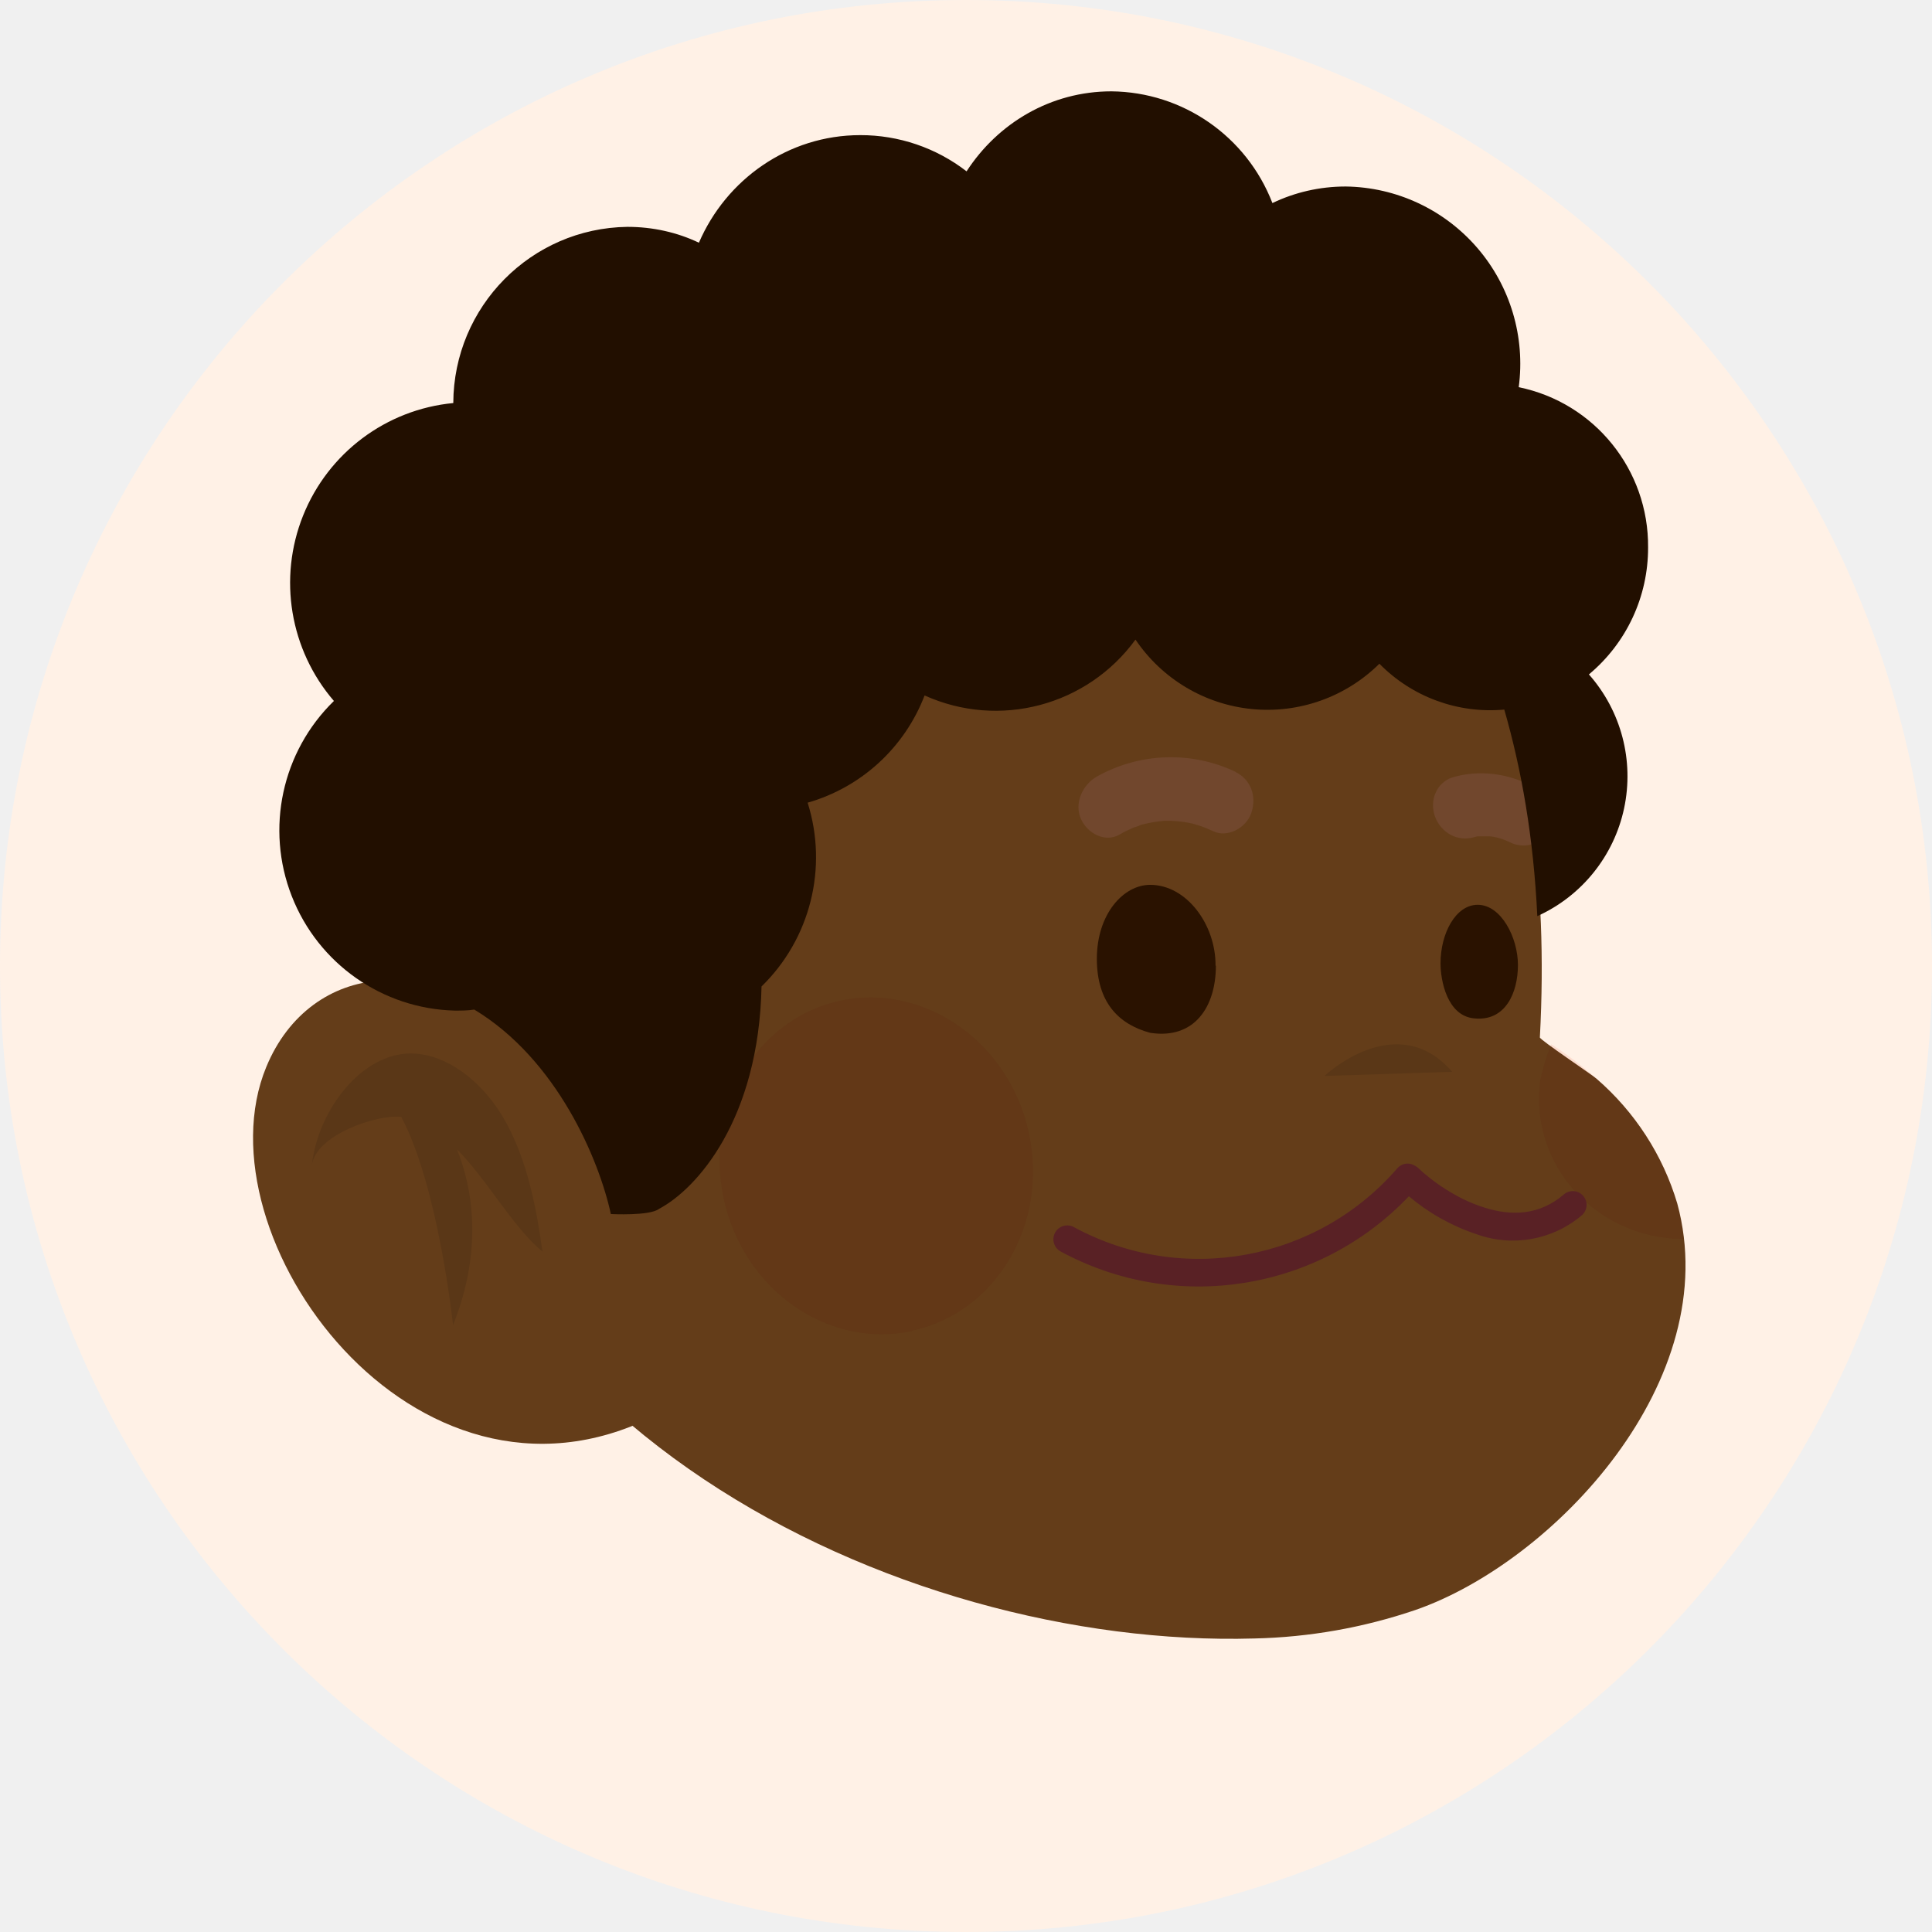
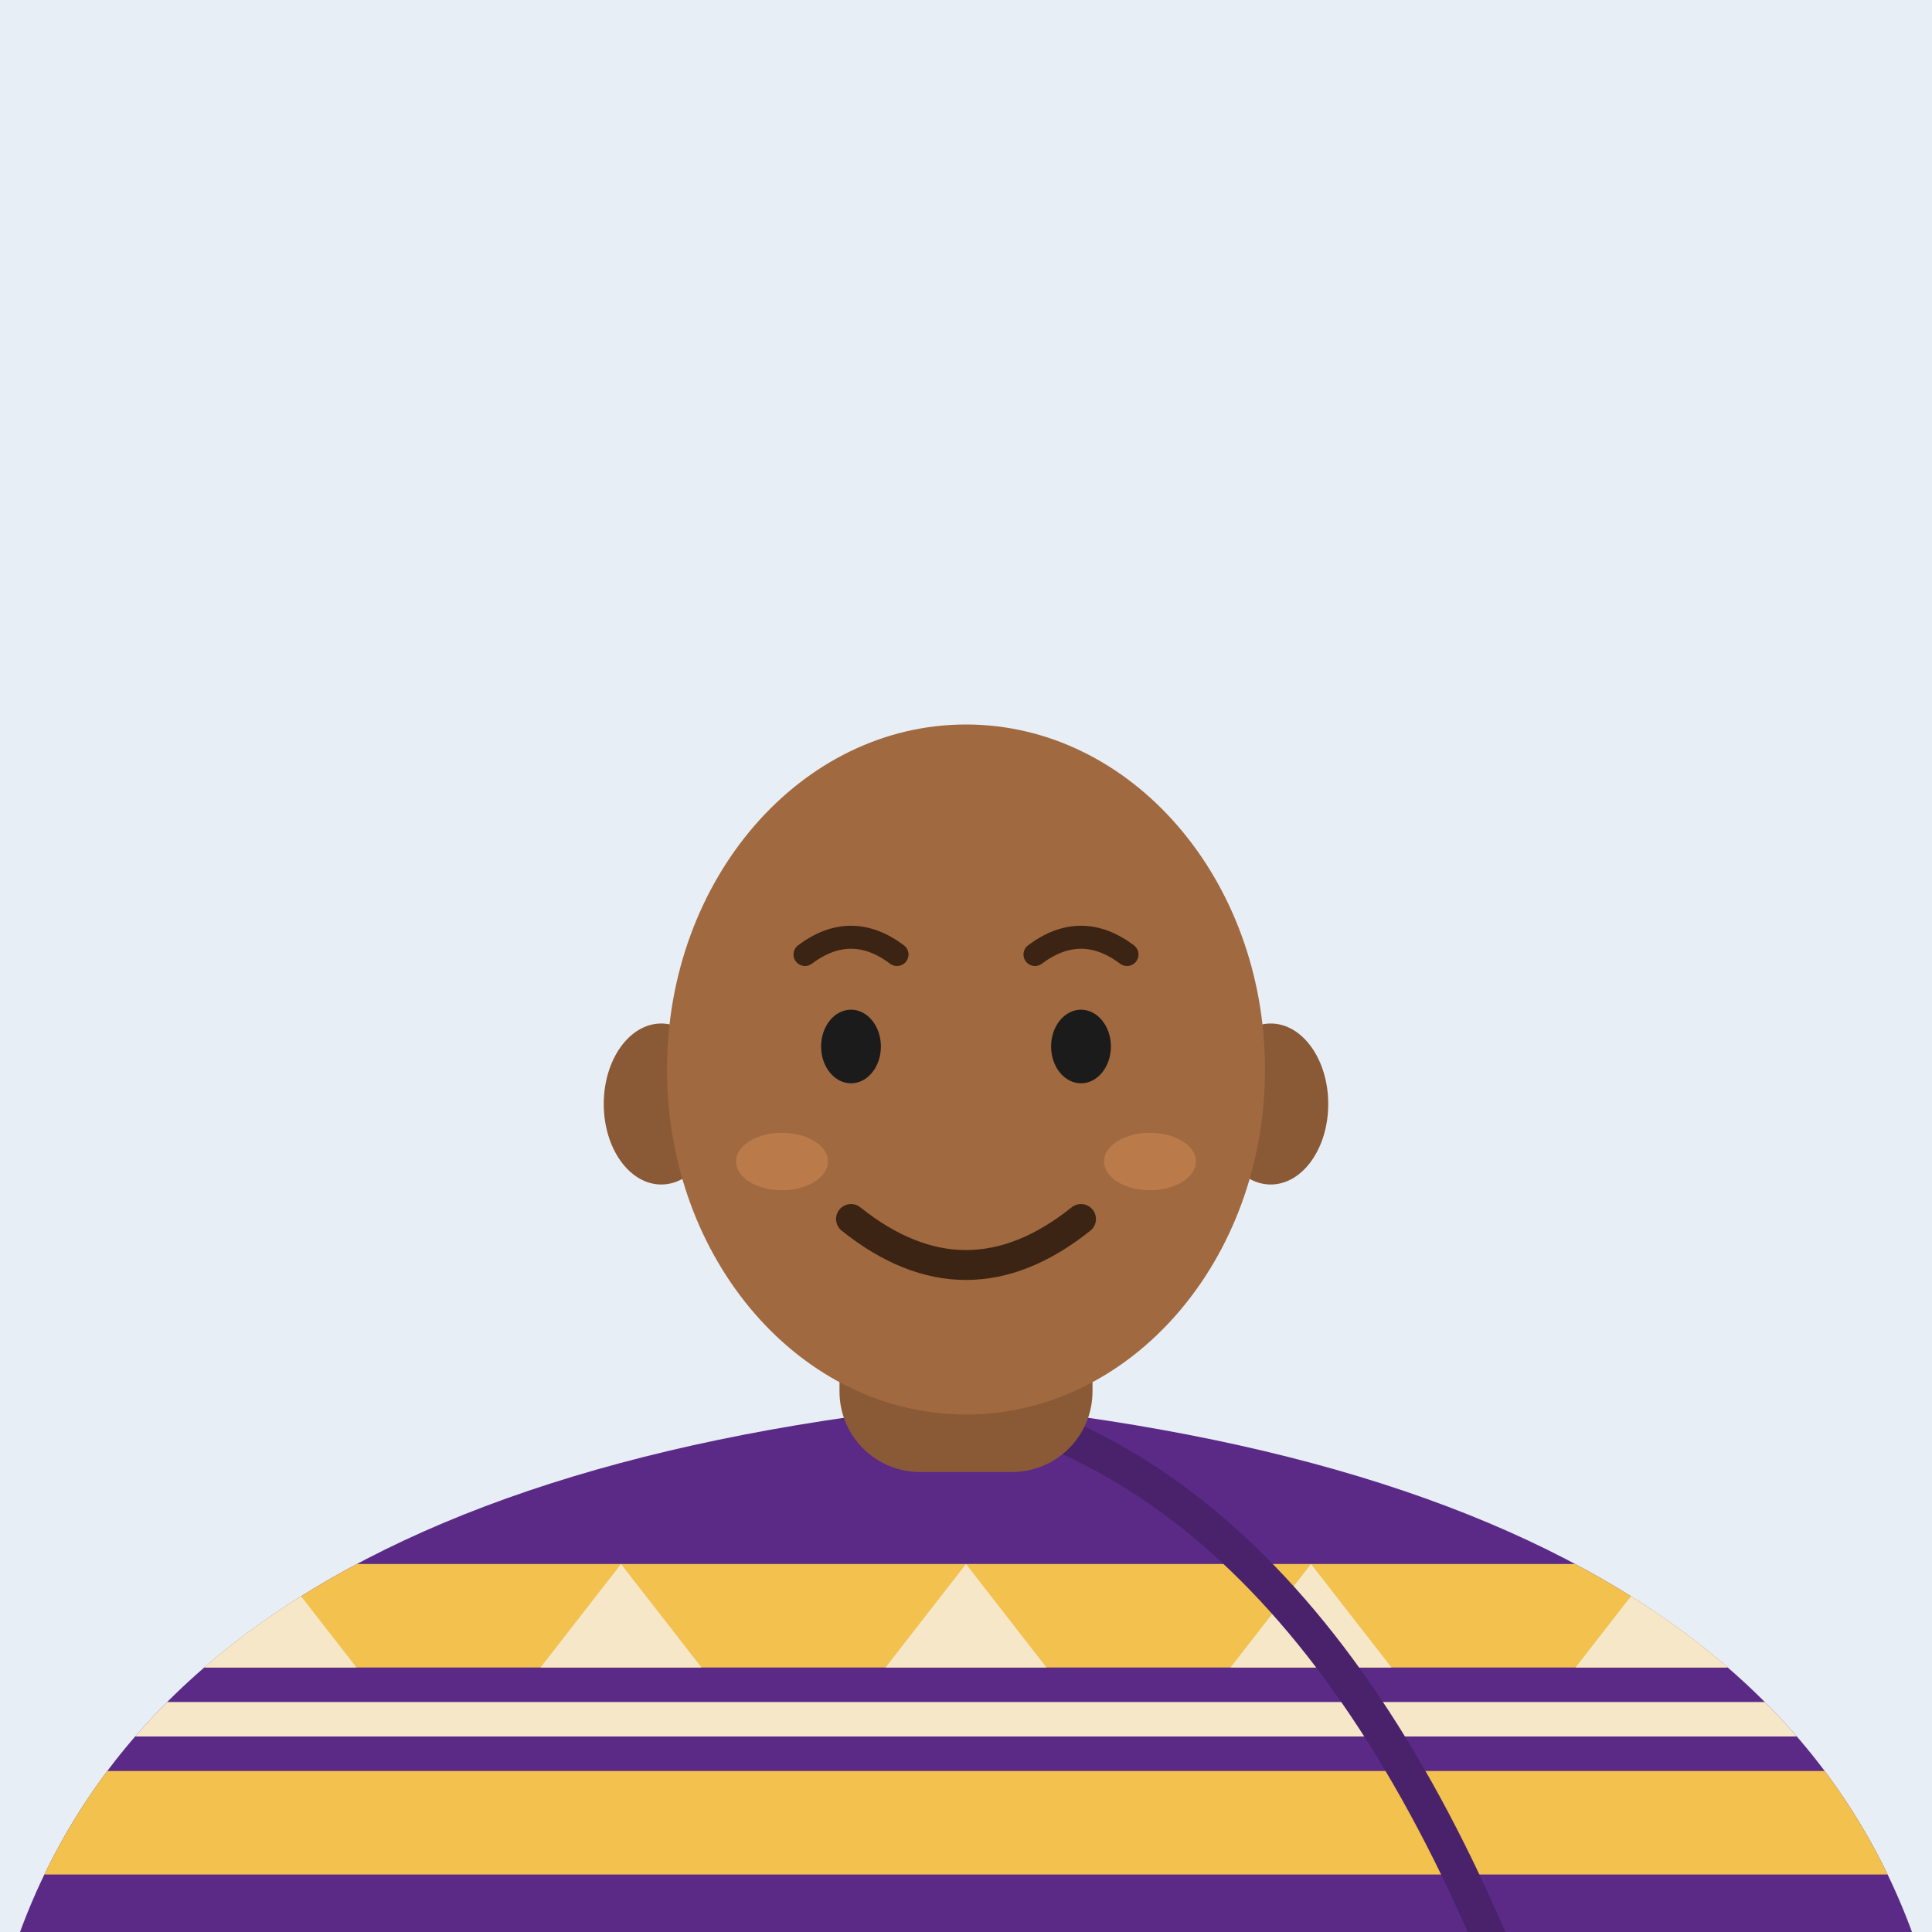
- <svg xmlns="http://www.w3.org/2000/svg" viewBox="0 0 480 480" fill="none" shape-rendering="auto">
-   <mask id="viewboxMask">
-     <rect width="480" height="480" rx="240" ry="240" x="0" y="0" fill="#fff" />
-   </mask>
-   <g mask="url(#viewboxMask)">
-     <rect fill="#fff1e6" width="480" height="480" x="0" y="0" />
-     <g transform="matrix(.85775 0 0 .85427 52 47)">
-       <path d="M264 38.6s131.4 20.6 121.4 208.1c0 .7 15.2 10.9 16.4 12a77.1 77.1 0 0 1 23.4 36.3c13.9 51.3-35.7 104.2-75.8 118.2a155 155 0 0 1-46.7 8.3c-103.1 3-239.7-62.7-246.7-191a202.7 202.7 0 0 1 15.1-83.9c0 .1 57.4-142.5 192.9-108Z" fill="#643d19" />
-       <path d="M388.7 248.7a57 57 0 0 0-3.2 10.5 40 40 0 0 0 8.5 30.4 42.3 42.3 0 0 0 33 15.7c-3.2-31.7-29-50.7-38.3-56.6ZM203.5 332c24.4-5.2 39.6-31 33.9-57.5-5.7-26.5-30.2-43.7-54.6-38.5-24.4 5.3-39.5 31-33.8 57.6 5.7 26.5 30.1 43.7 54.5 38.5Z" fill="#DC2400" style="mix-blend-mode:multiply" opacity=".1" />
-       <path opacity=".1" d="M323 257.9s20.9-19.9 37-1.2Z" fill="#000" />
-       <path d="M128.7 356.9C59.3 391.7-3.7 304.4 16.5 255.3c12.9-31.4 50.4-33.8 72.1-5.2a185 185 0 0 1 29.1 59.1" fill="#643d19" />
-       <path opacity=".1" d="M71.5 279c9 9 16.1 22.5 25 30-1.7-12.5-4.3-26-10.4-37.3-6.2-11.6-17.5-21-29-20.3-14.2 1-25.9 17.6-27.4 32.6 1-9 19-15 25.9-14.2 10.8 20.4 15 60.6 15 60.6 9-22.7 5.4-40.7 1-51.5Z" fill="#000" />
+ <svg xmlns="http://www.w3.org/2000/svg" viewBox="16 6 168 168" aria-hidden="true">
+   <defs>
+     <clipPath id="b23">
+       <path d="M14 210 Q18 154 100 146 Q182 154 186 210 Z" />
+     </clipPath>
+   </defs>
+   <rect x="0" y="0" width="200" height="200" fill="#E8EEF6" />
+   <g transform="translate(0 -18)">
+     <path d="M14 210 Q18 154 100 146 Q182 154 186 210 Z" fill="#5B2A86" />
+     <g clip-path="url(#b23)">
+       <rect x="0" y="160" width="200" height="9" fill="#F2C14E" />
+       <rect x="0" y="172" width="200" height="3" fill="#F6E7C8" />
+       <rect x="0" y="178" width="200" height="9" fill="#F2C14E" />
+       <path d="M33 169l7-9 7 9Z" fill="#F6E7C8" />
+       <path d="M63 169l7-9 7 9Z" fill="#F6E7C8" />
+       <path d="M93 169l7-9 7 9Z" fill="#F6E7C8" />
+       <path d="M123 169l7-9 7 9Z" fill="#F6E7C8" />
+       <path d="M153 169l7-9 7 9Z" fill="#F6E7C8" />
    </g>
-     <g transform="matrix(.85472 0 0 .855 19 -17)">
-       <path fill-rule="evenodd" clip-rule="evenodd" d="M386.9 358c1 0 2 .4 2.9 1.1 4.2 4 11.4 9.2 19.5 11.7 7.9 2.5 16 2.2 23-3.8a4 4 0 1 1 5.3 6 31 31 0 0 1-30.7 5.5 59.7 59.7 0 0 1-19.6-11 84.3 84.3 0 0 1-101.3 16 4 4 0 0 1 4-7 76.3 76.3 0 0 0 94-17.2 4 4 0 0 1 2.9-1.3Z" fill="#592125" />
-     </g>
-     <g transform="matrix(.85472 0 0 .855 19 -17)">
-       <path d="M331.2 300.5c0 11.9-6.2 21.5-19.1 19.5-9.3-2.5-15.5-9-15.5-21.5 0-13 7.7-21.5 15.5-21.5 10.6 0 19.1 11.6 19 23.5ZM419 300.3c0 8-3.6 16.5-12.8 15.5-7.8-.8-9.7-11-9.7-16 0-8.7 4.4-17 10.8-17 6.8 0 11.7 9.5 11.7 17.5Z" fill="#2A1200" />
-       <path d="M337 244.2a43.9 43.9 0 0 0-40.5 1.4c-4 2.3-6.6 7.7-4.5 12.3 1.9 4.2 7 6.9 11.2 4.5 1.3-.8 2.6-1.4 4-2 .4-.2 1.5-.4 1.9-.7l.6-.2a37.5 37.5 0 0 1 6.5-1.1h1.9a34.2 34.2 0 0 1 6.3.8l2 .6c1.3.4 2.6 1 4 1.6 4 2 9.6-.8 11.1-5.3 1.7-5-.3-9.8-4.6-11.9ZM423.5 248.5c-7.4-4-16-5-23.6-2.7-2 .6-4 2.4-4.8 4.4-1 2-1 4.8-.2 7a10 10 0 0 0 4.6 5.3 9 9 0 0 0 6.6.7l1.1-.3h3.6c1.4.1 2.8.5 4.2 1l1.4.6c2 1.1 4.6 1.4 6.7.7 2-.6 4-2.3 4.8-4.4.8-2 1.1-4.6.2-6.9-1-2.3-2.4-4.2-4.6-5.4Z" fill="#71472D" />
-     </g>
-     <g transform="matrix(.85472 0 0 .85667 18 -15)">
-       <path d="M379.9 210a45.2 45.2 0 0 0 36.3 13.3c5 17.3 8.5 37 9.6 59.9a44.5 44.5 0 0 0 15-70.1 47.7 47.7 0 0 0 17.2-36.8 47 47 0 0 0-37.6-46.5 51.4 51.4 0 0 0-50.3-58.2c-7.6 0-14.8 1.7-21.3 4.8A50.7 50.7 0 0 0 302 44c-17.6 0-33 9.2-42.1 23.2A50.4 50.4 0 0 0 229 56.7c-21 0-39 12.9-46.9 31.2-6.3-3-13.4-4.6-20.8-4.6a51.3 51.3 0 0 0-50.6 51.1A52.4 52.4 0 0 0 76 220.8a52.3 52.3 0 0 0 35.2 89.8c1.9 0 3.7 0 5.6-.3 24.1 14.5 36.3 43.6 39.7 59.3 0 0 11.3.6 14-1.5 11-5.8 29-25.9 29.8-64.5a52.3 52.3 0 0 0 13.4-53.3 51.6 51.6 0 0 0 34-31.1A50.3 50.3 0 0 0 309 203a46.3 46.3 0 0 0 70.9 7Z" fill="#220f00" />
-     </g>
-     <g transform="matrix(.85472 0 0 .85667 14 -12)" />
+     <path d="M100 146 Q134 154 152 210" fill="none" stroke="#49226b" stroke-width="3" stroke-linecap="round" />
+     <rect x="89" y="136" width="22" height="16" rx="7" fill="#8a5a36" />
+     <ellipse cx="73.5" cy="120" rx="5" ry="7" fill="#8a5a36" />
+     <ellipse cx="126.5" cy="120" rx="5" ry="7" fill="#8a5a36" />
+     <ellipse cx="100" cy="117" rx="26" ry="30" fill="#A0693F" />
+     <ellipse cx="90" cy="115" rx="2.6" ry="3.2" fill="#1B1B1B" />
+     <ellipse cx="110" cy="115" rx="2.6" ry="3.2" fill="#1B1B1B" />
+     <path d="M86 107 q4 -3 8 0 M106 107 q4 -3 8 0" stroke="#3B2414" stroke-width="2" fill="none" stroke-linecap="round" />
+     <path d="M90 130 Q100 138 110 130" stroke="#3B2414" stroke-width="2.6" fill="none" stroke-linecap="round" />
+     <ellipse cx="84" cy="125" rx="4" ry="2.5" fill="#d08952" opacity=".55" />
+     <ellipse cx="116" cy="125" rx="4" ry="2.5" fill="#d08952" opacity=".55" />
  </g>
</svg>
